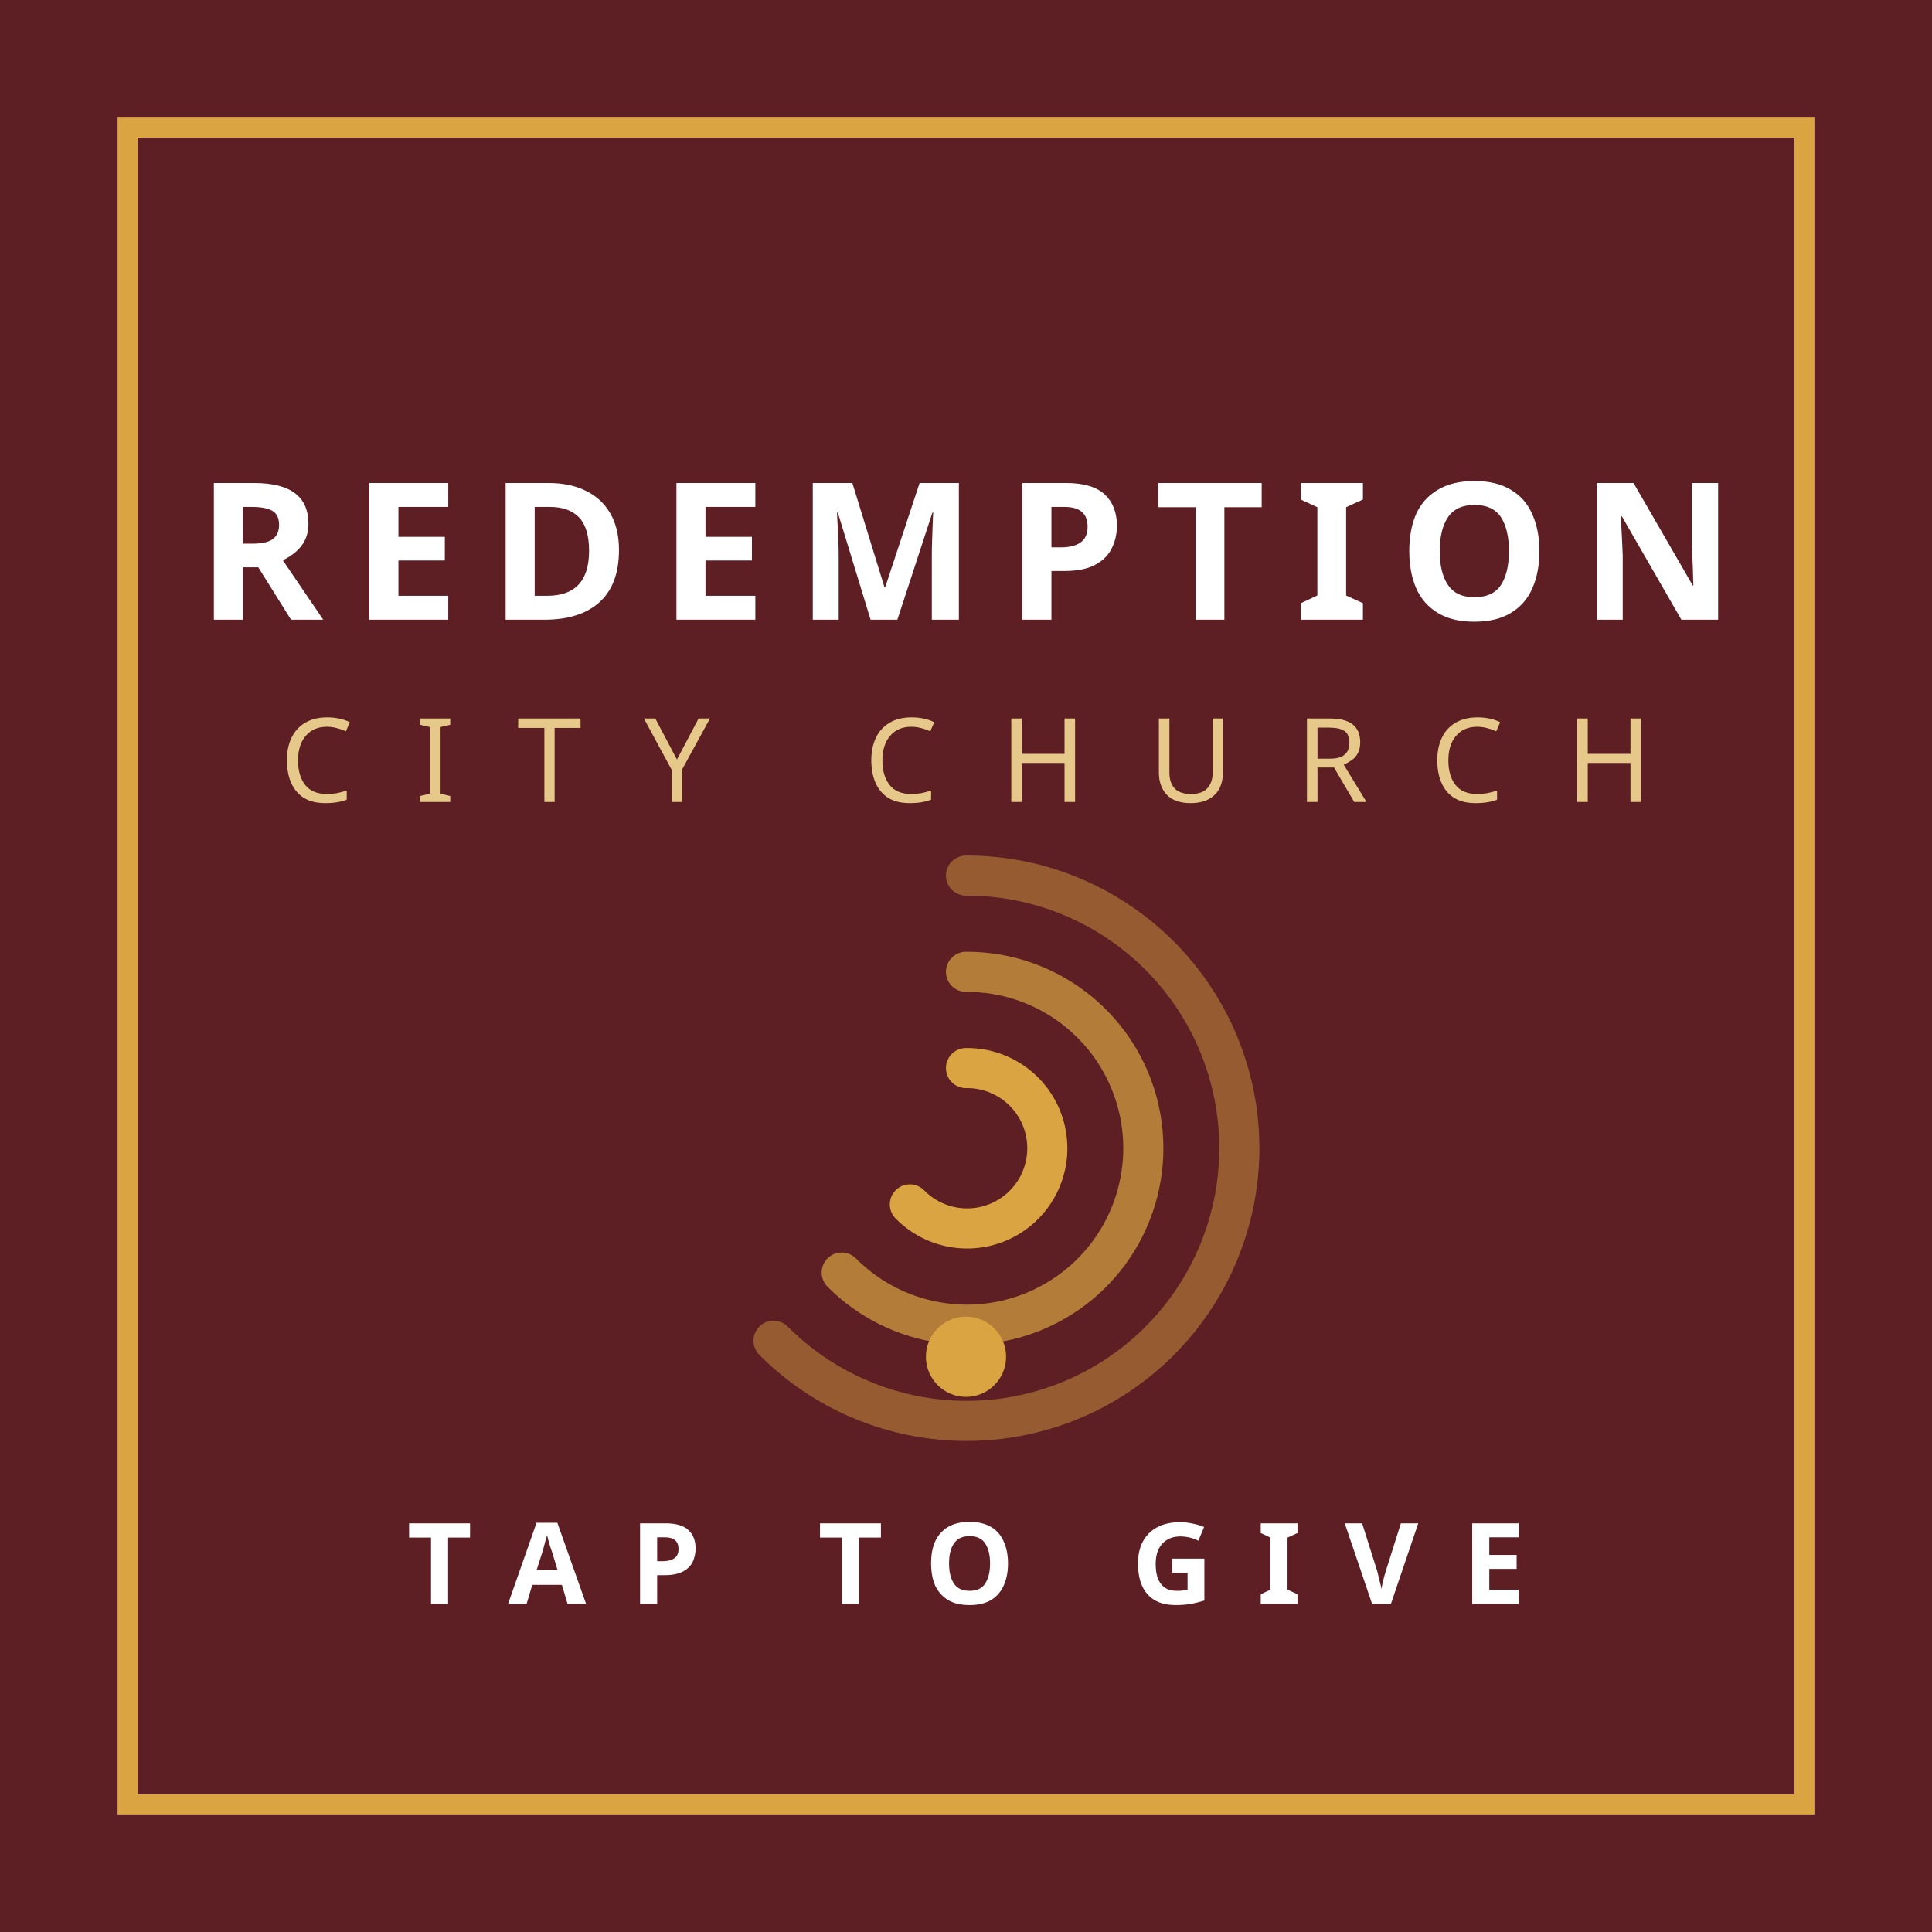
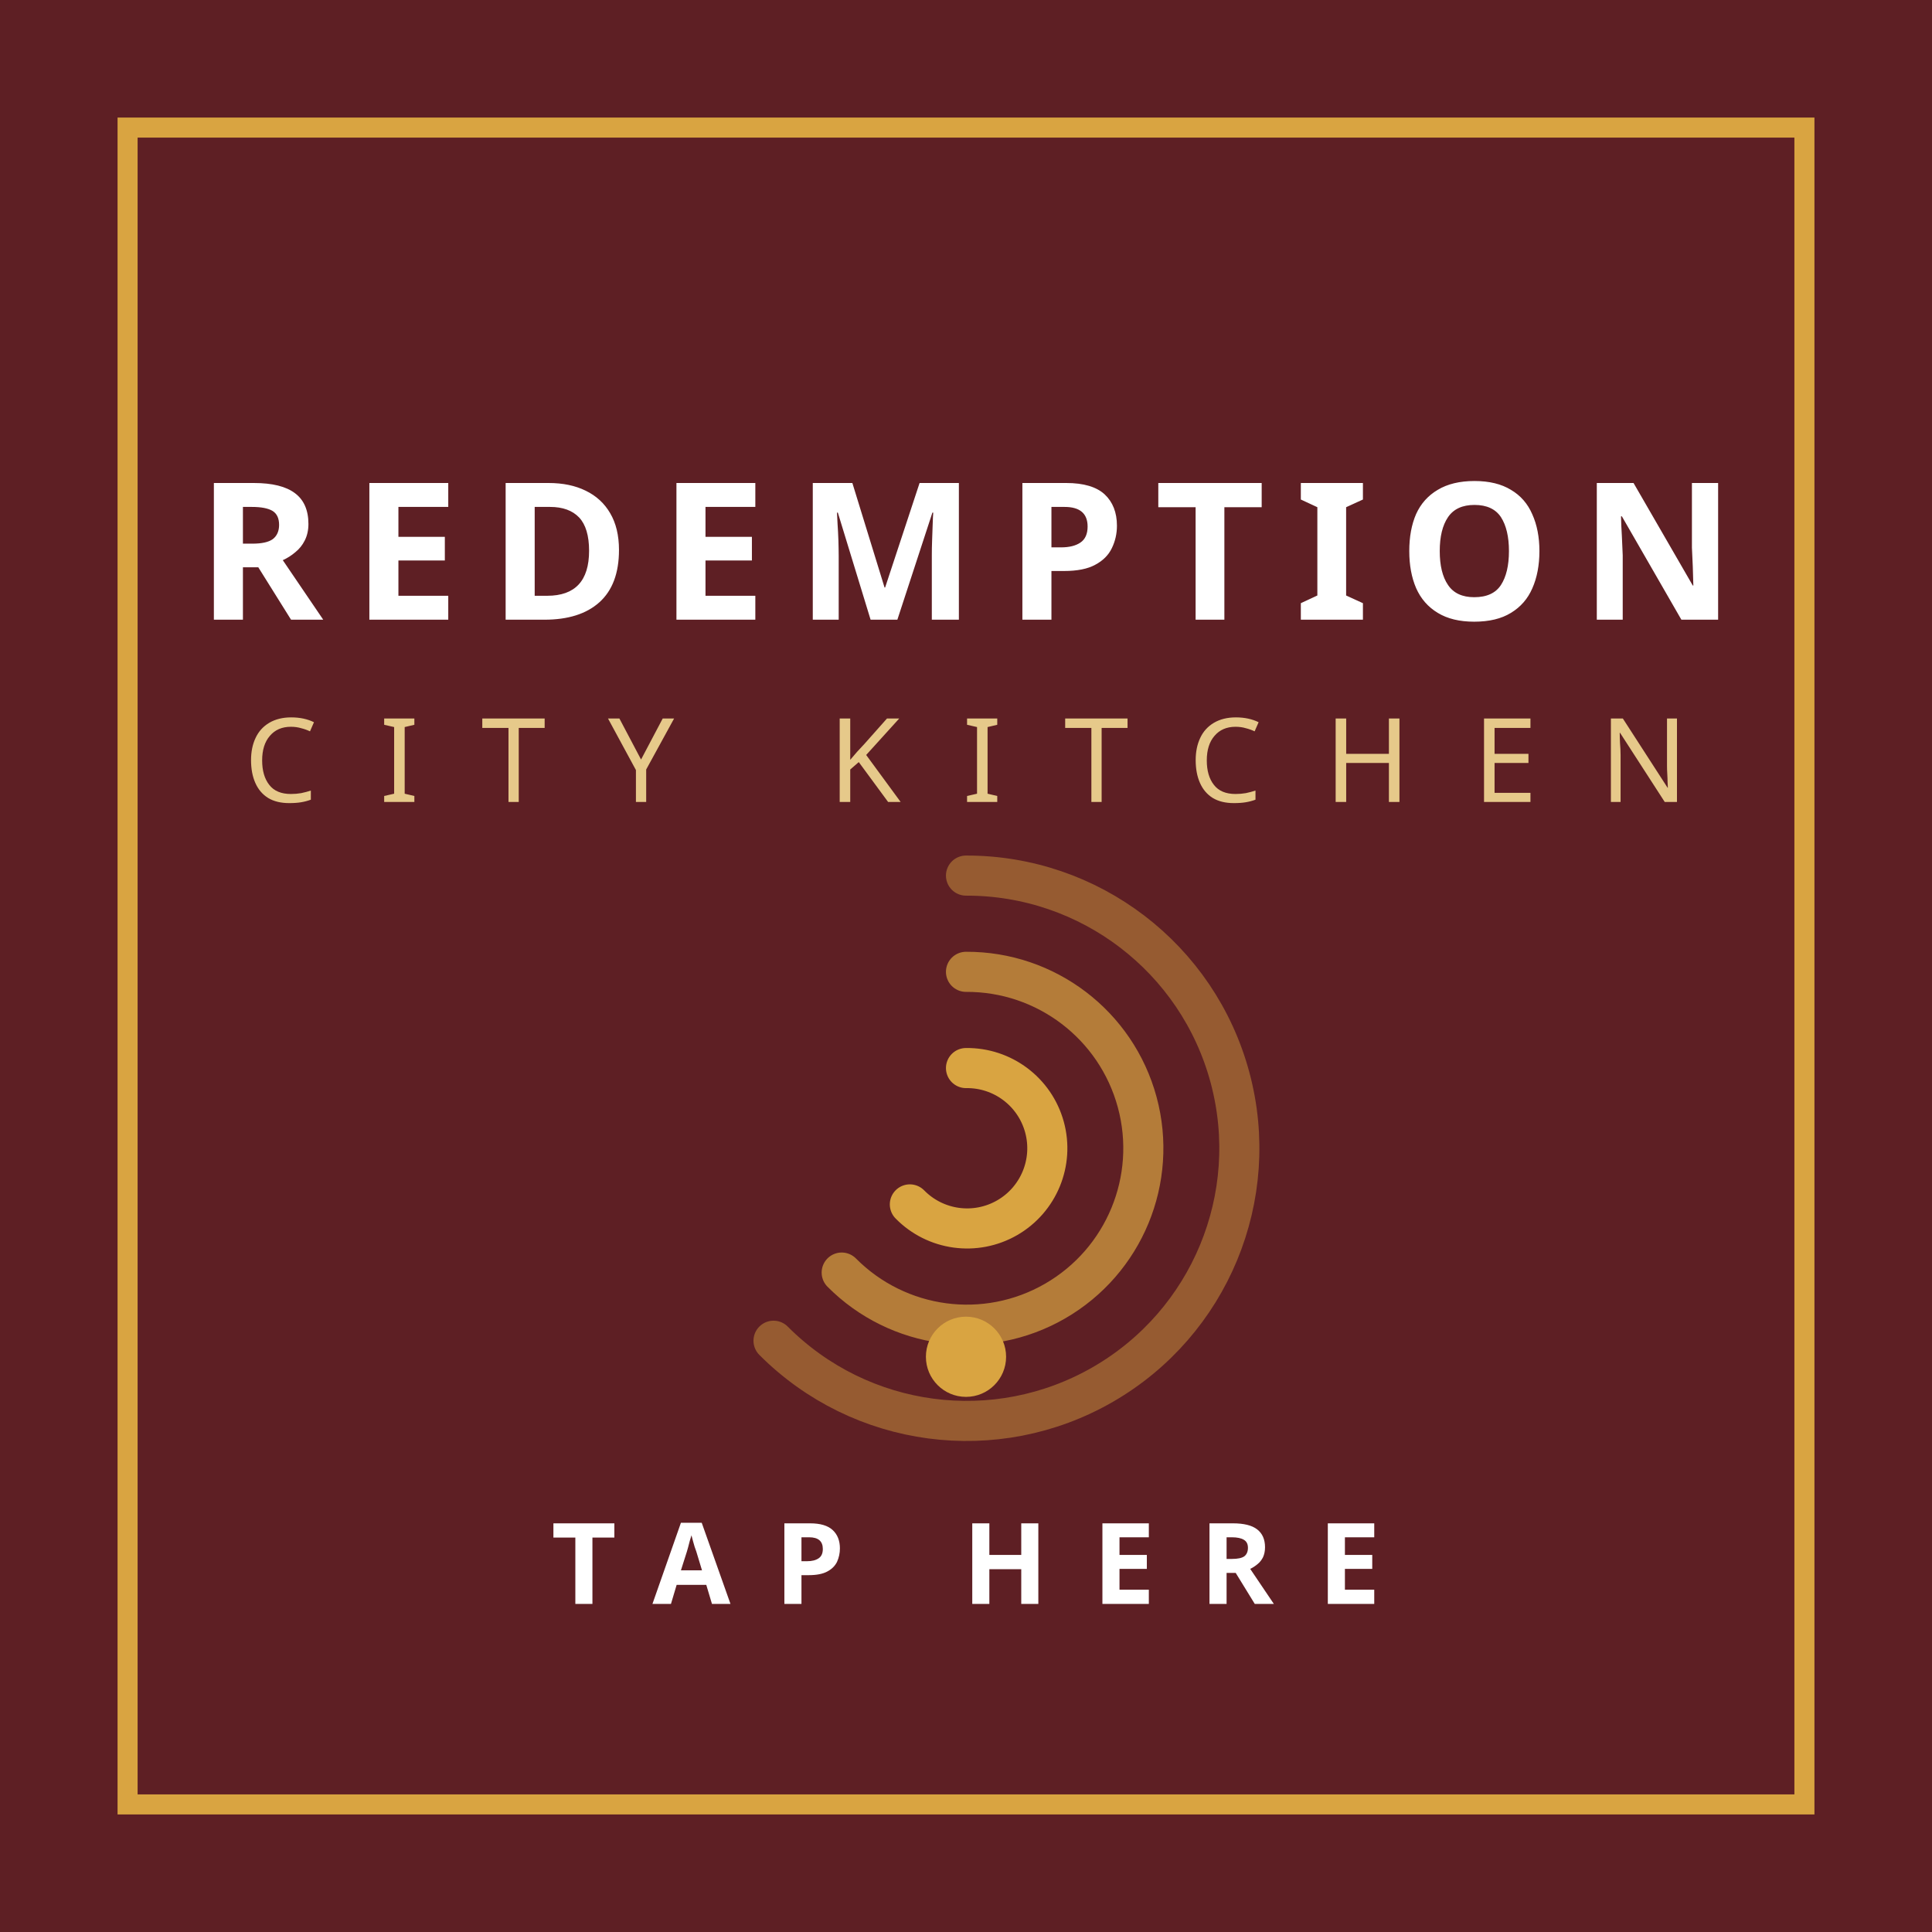
<svg xmlns="http://www.w3.org/2000/svg" width="106mm" height="106mm" viewBox="0 0 106 106">
  <defs>
    <clipPath id="cut">
      <rect x="0" y="0" width="106" height="106" />
    </clipPath>
  </defs>
  <g clip-path="url(#cut)">
    <rect width="106" height="106" fill="#5e1f24" />
    <rect x="7" y="7" width="92" height="92" fill="none" stroke="#d9a441" stroke-width="1.1" />
    <text x="53" y="34" font-family="sans-serif" font-size="10.5" font-weight="bold" letter-spacing="1.6" fill="#ffffff" text-anchor="middle">REDEMPTION</text>
-     <text x="53" y="44" font-family="sans-serif" font-size="6.4" font-weight="normal" letter-spacing="3.4" fill="#e6c98a" text-anchor="middle">CITY CHURCH</text>
+     <text x="53" y="44" font-family="sans-serif" font-size="6.4" font-weight="normal" letter-spacing="3.4" fill="#e6c98a" text-anchor="middle">CITY KITCHEN</text>
    <g transform="translate(53,63) scale(0.44)" fill="none" stroke="#d9a441" stroke-width="5" stroke-linecap="round">
      <path d="M0,-34 A34,34 0 1,1 -24,24" opacity="0.45" />
      <path d="M0,-22 A22,22 0 1,1 -15.5,15.5" opacity="0.7" />
      <path d="M0,-10 A10,10 0 1,1 -7,7" />
      <circle cx="0" cy="26" r="5" fill="#d9a441" stroke="none" />
    </g>
-     <text x="53" y="88" font-family="sans-serif" font-size="6.2" font-weight="bold" letter-spacing="2.4" fill="#ffffff" text-anchor="middle">TAP TO GIVE</text>
+     <text x="53" y="88" font-family="sans-serif" font-size="6.2" font-weight="bold" letter-spacing="2.4" fill="#ffffff" text-anchor="middle">TAP HERE</text>
  </g>
</svg>
